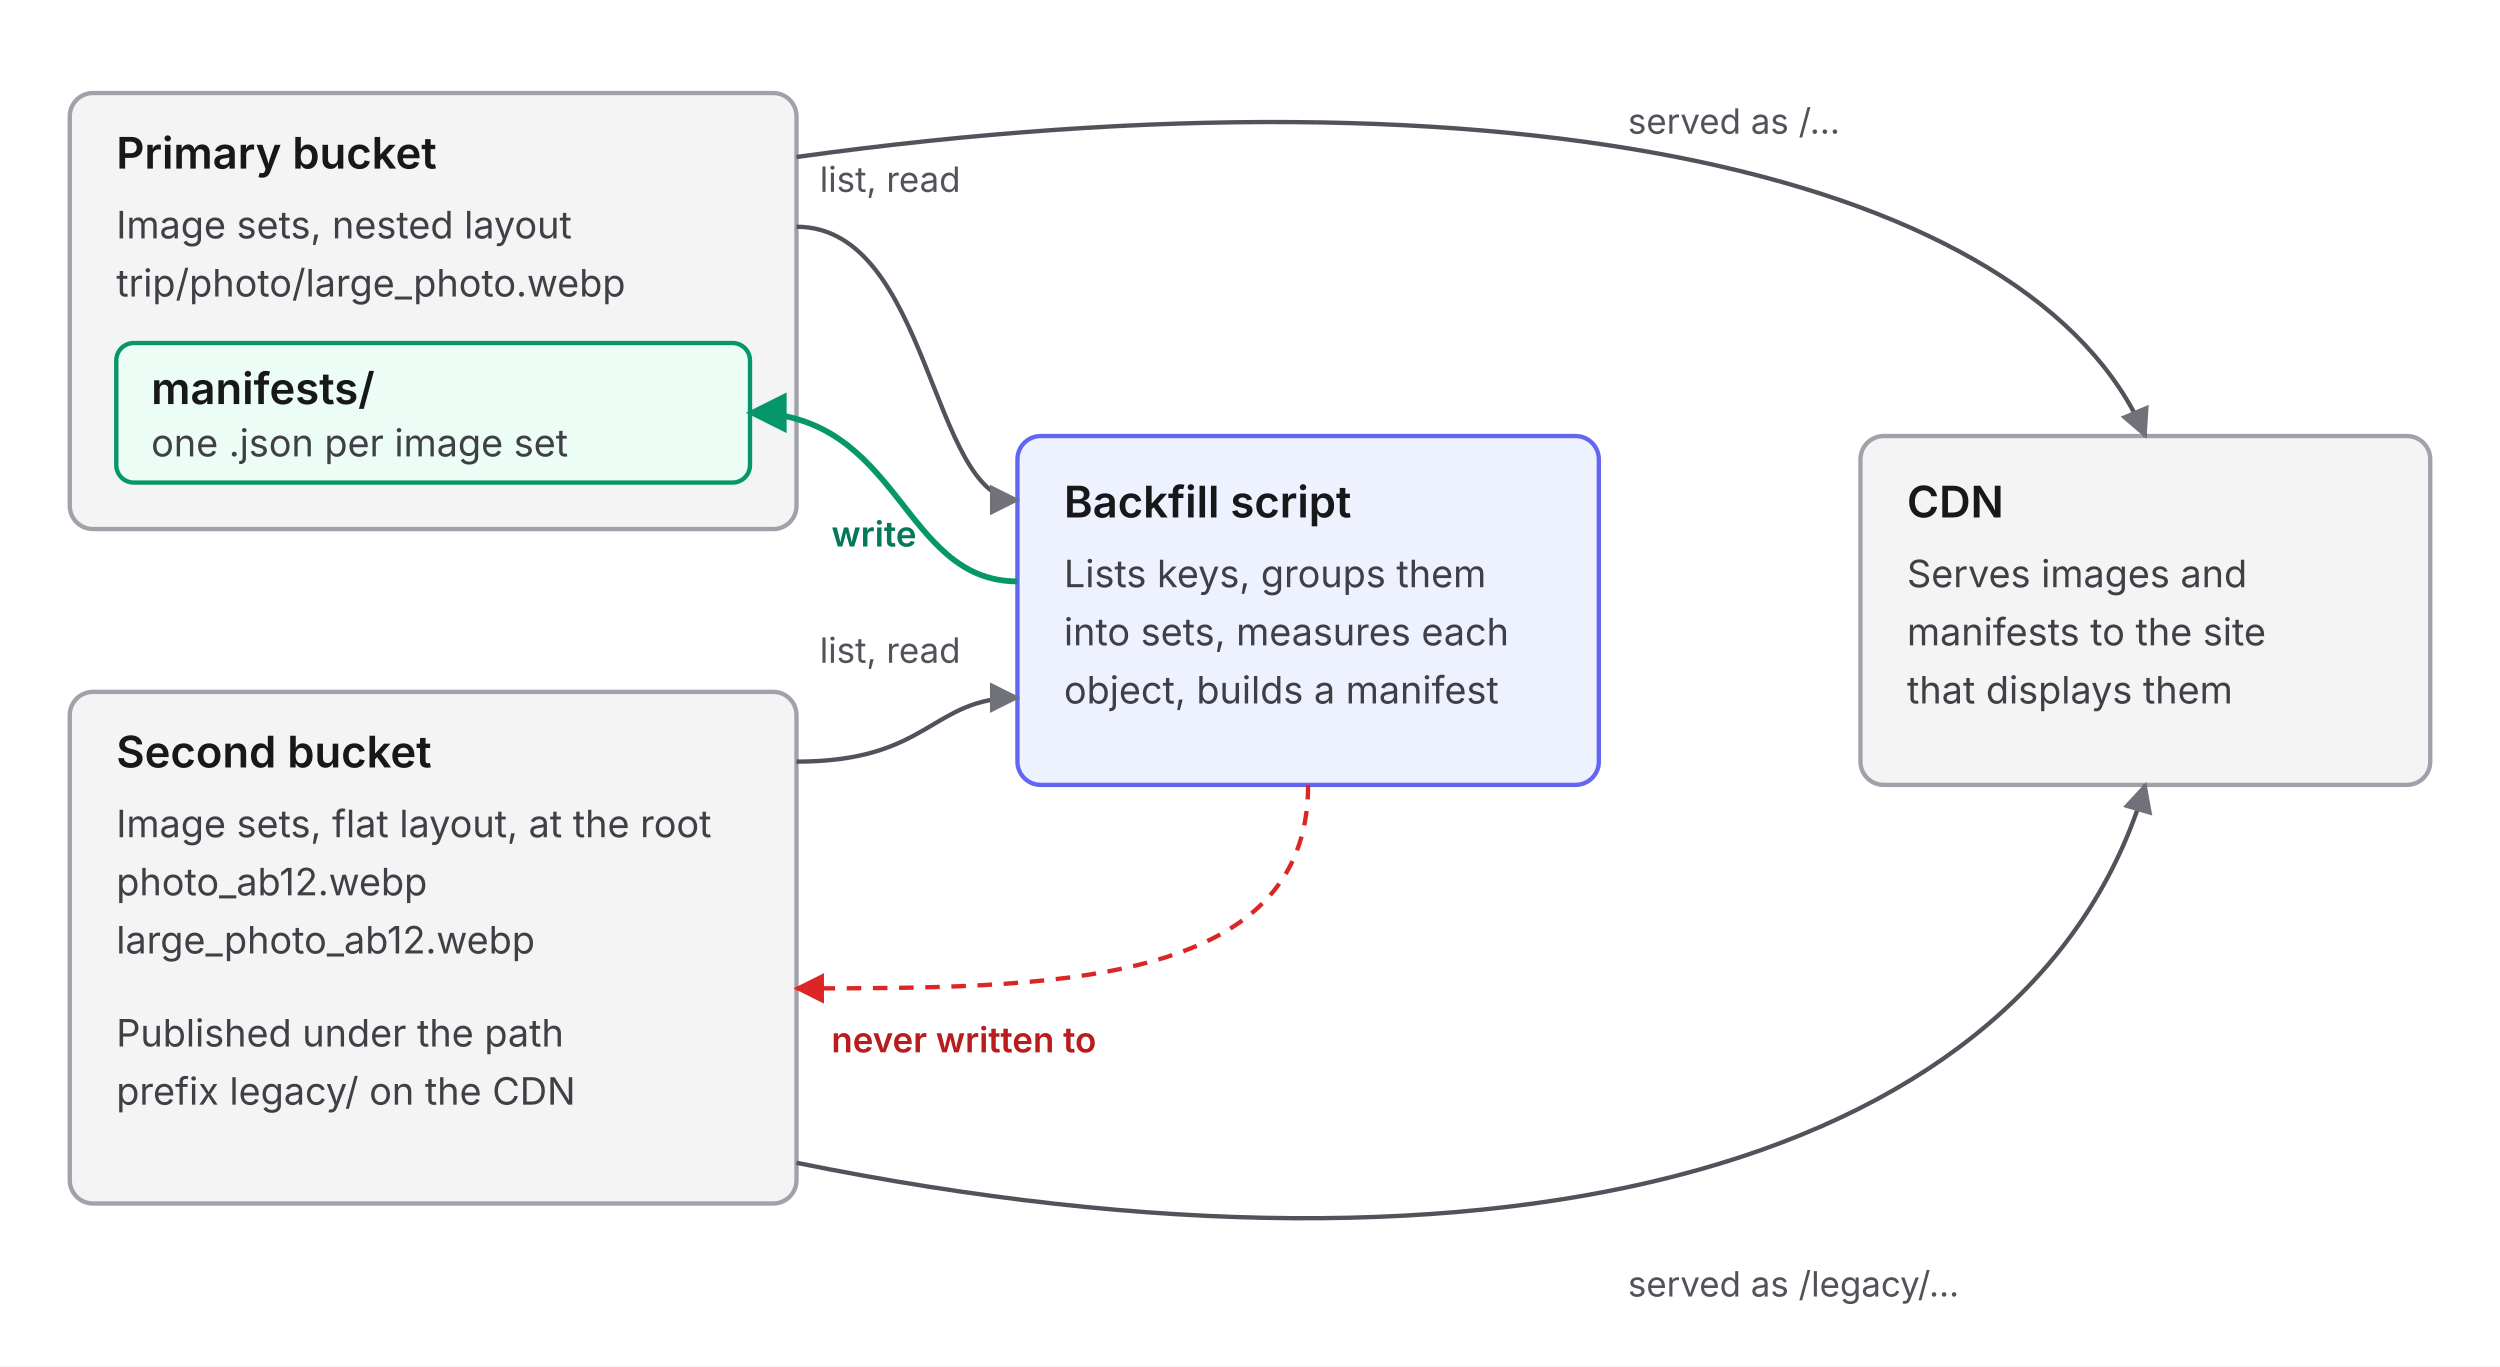
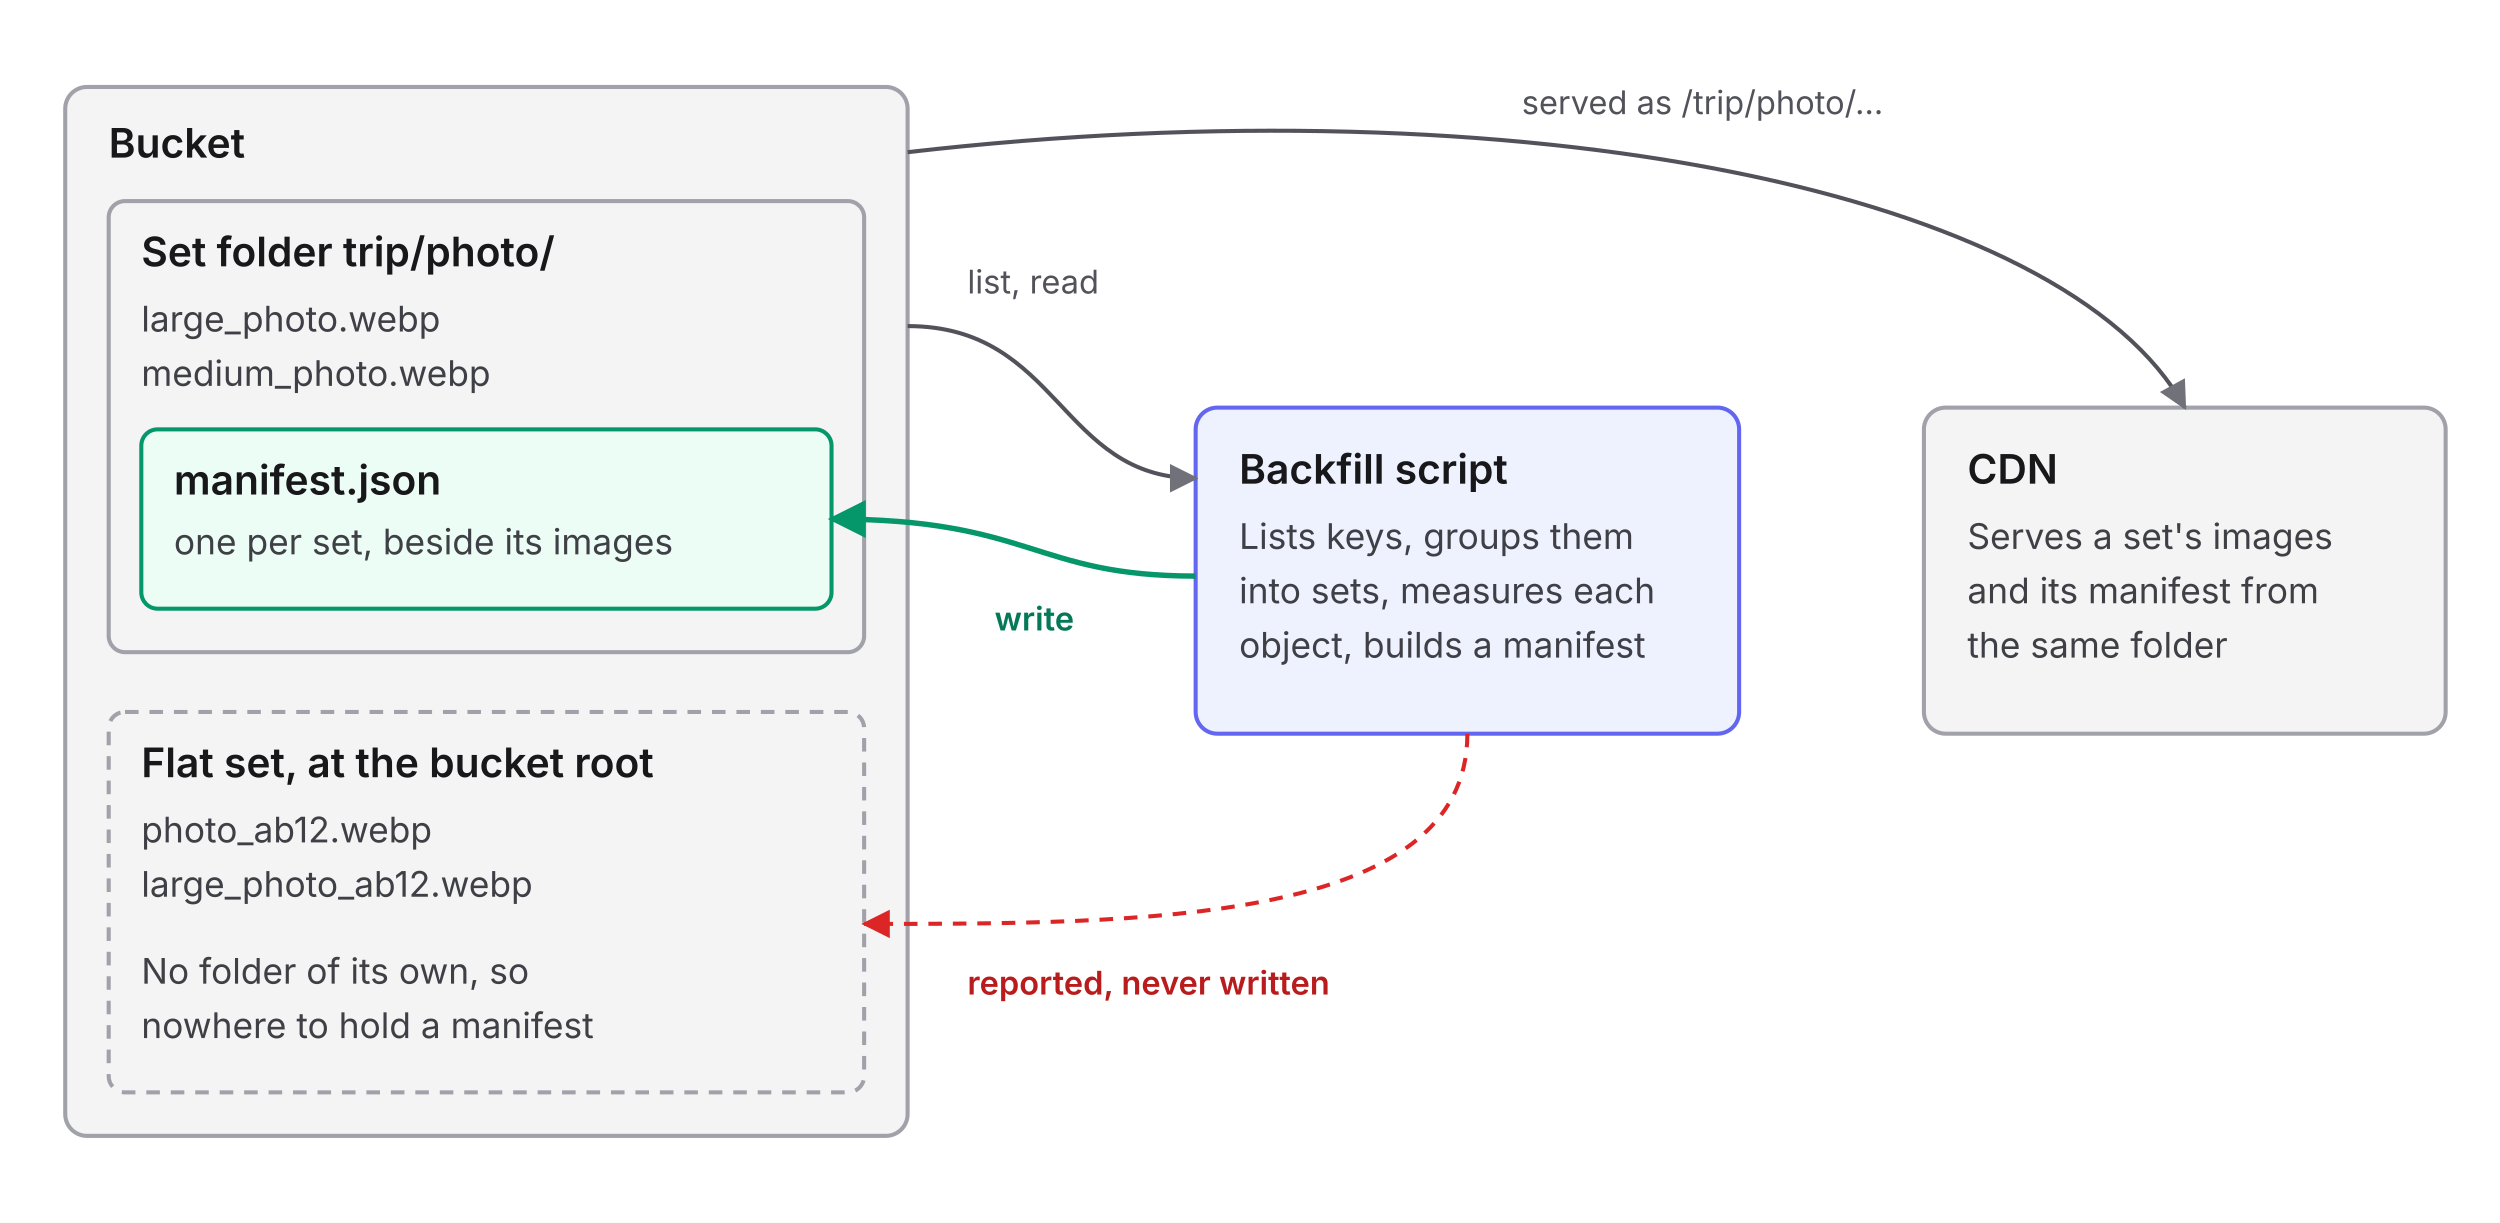
- <svg xmlns="http://www.w3.org/2000/svg" viewBox="0 0 860 470" role="img" aria-labelledby="t d" font-family="ui-sans-serif, system-ui, -apple-system, 'Segoe UI', sans-serif">
+ <svg xmlns="http://www.w3.org/2000/svg" viewBox="0 0 920 450" role="img" aria-labelledby="t d" font-family="ui-sans-serif, system-ui, -apple-system, 'Segoe UI', sans-serif">
  <style>
    .bg { fill: #ffffff; }
    .box { fill: #f4f4f5; stroke: #a1a1aa; stroke-width: 1.5; }
    .script { fill: #eef2ff; stroke: #6366f1; stroke-width: 1.5; }
    .write { fill: #ecfdf5; stroke: #059669; stroke-width: 1.5; }
    .h { font-size: 15px; font-weight: 600; fill: #18181b; }
    .p { font-size: 13px; fill: #3f3f46; }
    .read { stroke: #52525b; stroke-width: 1.5; fill: none; }
    .wr { stroke: #059669; stroke-width: 2; fill: none; }
+     .set { fill: none; stroke: #a1a1aa; stroke-width: 1.5; }
+     .flat { fill: none; stroke: #a1a1aa; stroke-width: 1.5; stroke-dasharray: 5 4; }
    .no { stroke: #dc2626; stroke-width: 1.5; fill: none; stroke-dasharray: 5 4; }
    .lr { font-size: 12px; fill: #52525b; }
    .lw { font-size: 12px; fill: #047857; font-weight: 600; }
    .ln { font-size: 12px; fill: #b91c1c; font-weight: 600; }
    @media (prefers-color-scheme: dark) {
      .bg { fill: #18181b; }
      .box { fill: #27272a; stroke: #71717a; }
      .script { fill: #1e1b4b; stroke: #818cf8; }
      .write { fill: #052e2b; stroke: #34d399; }
      .h { fill: #f4f4f5; }
      .p { fill: #d4d4d8; }
+       .set, .flat { stroke: #71717a; }
      .read { stroke: #a1a1aa; }
      .wr { stroke: #34d399; }
      .no { stroke: #f87171; }
      .lr { fill: #a1a1aa; }
      .lw { fill: #6ee7b7; }
      .ln { fill: #fca5a5; }
    }
  </style>
  <defs>
    <marker id="a" viewBox="0 0 10 10" refX="9" refY="5" markerWidth="7" markerHeight="7" orient="auto-start-reverse">
      <path d="M0 0 10 5 0 10z" fill="#71717a" />
    </marker>
    <marker id="g" viewBox="0 0 10 10" refX="9" refY="5" markerWidth="7" markerHeight="7" orient="auto-start-reverse">
      <path d="M0 0 10 5 0 10z" fill="#059669" />
    </marker>
    <marker id="r" viewBox="0 0 10 10" refX="9" refY="5" markerWidth="7" markerHeight="7" orient="auto-start-reverse">
      <path d="M0 0 10 5 0 10z" fill="#dc2626" />
    </marker>
  </defs>
-   <rect class="bg" width="860" height="470" />
-   <rect class="box" x="24" y="32" width="250" height="150" rx="8" />
-   <text class="h" x="40" y="58">Primary bucket</text>
-   <text class="p" x="40" y="82">Image sets, nested layout</text>
-   <text class="p" x="40" y="102">trip/photo/large_photo.webp</text>
-   <rect class="write" x="40" y="118" width="218" height="48" rx="6" />
-   <text class="h" x="52" y="139" font-size="13">manifests/</text>
-   <text class="p" x="52" y="157">one .json per image set</text>
-   <rect class="box" x="24" y="238" width="250" height="176" rx="8" />
-   <text class="h" x="40" y="264">Second bucket</text>
-   <text class="p" x="40" y="288">Image sets, flat layout, at the root</text>
-   <text class="p" x="40" y="308">photo_ab12.webp</text>
-   <text class="p" x="40" y="328">large_photo_ab12.webp</text>
-   <text class="p" x="40" y="360">Published under the path</text>
-   <text class="p" x="40" y="380">prefix legacy/ on the CDN</text>
-   <rect class="script" x="350" y="150" width="200" height="120" rx="8" />
-   <text class="h" x="366" y="178">Backfill script</text>
-   <text class="p" x="366" y="202">Lists keys, groups them</text>
-   <text class="p" x="366" y="222">into sets, measures each</text>
-   <text class="p" x="366" y="242">object, builds a manifest</text>
-   <rect class="box" x="640" y="150" width="196" height="120" rx="8" />
-   <text class="h" x="656" y="178">CDN</text>
-   <text class="p" x="656" y="202">Serves images and</text>
-   <text class="p" x="656" y="222">manifests to the site</text>
-   <text class="p" x="656" y="242">that displays them</text>
-   <path class="read" d="M274 78 C320 78 320 172 350 172" marker-end="url(#a)" />
-   <text class="lr" x="282" y="66">list, read</text>
-   <path class="read" d="M274 262 C320 262 320 240 350 240" marker-end="url(#a)" />
-   <text class="lr" x="282" y="228">list, read</text>
-   <path class="wr" d="M350 200 C310 200 310 142 258 142" marker-end="url(#g)" />
-   <text class="lw" x="286" y="188">write</text>
-   <path class="no" d="M450 270 C450 340 360 340 274 340" marker-end="url(#r)" />
-   <text class="ln" x="286" y="362">never written to</text>
-   <path class="read" d="M274 54 C520 20 700 60 738 150" marker-end="url(#a)" />
-   <path class="read" d="M274 400 C520 450 700 400 738 270" marker-end="url(#a)" />
-   <text class="lr" x="560" y="46">served as /…</text>
-   <text class="lr" x="560" y="446">served as /legacy/…</text>
+   <rect class="bg" width="920" height="450" />
+   <rect class="box" x="24" y="32" width="310" height="386" rx="8" />
+   <text class="h" x="40" y="58">Bucket</text>
+   <rect class="set" x="40" y="74" width="278" height="166" rx="6" />
+   <text class="h" x="52" y="98" font-size="13">Set folder  trip/photo/</text>
+   <text class="p" x="52" y="122">large_photo.webp</text>
+   <text class="p" x="52" y="142">medium_photo.webp</text>
+   <rect class="write" x="52" y="158" width="254" height="66" rx="6" />
+   <text class="h" x="64" y="182" font-size="13">manifest.json</text>
+   <text class="p" x="64" y="204">one per set, beside its images</text>
+   <rect class="flat" x="40" y="262" width="278" height="140" rx="6" />
+   <text class="h" x="52" y="286" font-size="13">Flat set, at the bucket root</text>
+   <text class="p" x="52" y="310">photo_ab12.webp</text>
+   <text class="p" x="52" y="330">large_photo_ab12.webp</text>
+   <text class="p" x="52" y="362">No folder of its own, so</text>
+   <text class="p" x="52" y="382">nowhere to hold a manifest</text>
+   <rect class="script" x="440" y="150" width="200" height="120" rx="8" />
+   <text class="h" x="456" y="178">Backfill script</text>
+   <text class="p" x="456" y="202">Lists keys, groups them</text>
+   <text class="p" x="456" y="222">into sets, measures each</text>
+   <text class="p" x="456" y="242">object, builds a manifest</text>
+   <rect class="box" x="708" y="150" width="192" height="120" rx="8" />
+   <text class="h" x="724" y="178">CDN</text>
+   <text class="p" x="724" y="202">Serves a set's images</text>
+   <text class="p" x="724" y="222">and its manifest from</text>
+   <text class="p" x="724" y="242">the same folder</text>
+   <path class="read" d="M334 120 C390 120 390 176 440 176" marker-end="url(#a)" />
+   <text class="lr" x="356" y="108">list, read</text>
+   <path class="wr" d="M440 212 C380 212 380 191 306 191" marker-end="url(#g)" />
+   <text class="lw" x="366" y="232">write</text>
+   <path class="no" d="M540 270 C540 340 420 340 318 340" marker-end="url(#r)" />
+   <text class="ln" x="356" y="366">reported, never written</text>
+   <path class="read" d="M334 56 C560 30 760 70 804 150" marker-end="url(#a)" />
+   <text class="lr" x="560" y="42">served as /trip/photo/…</text>
</svg>
